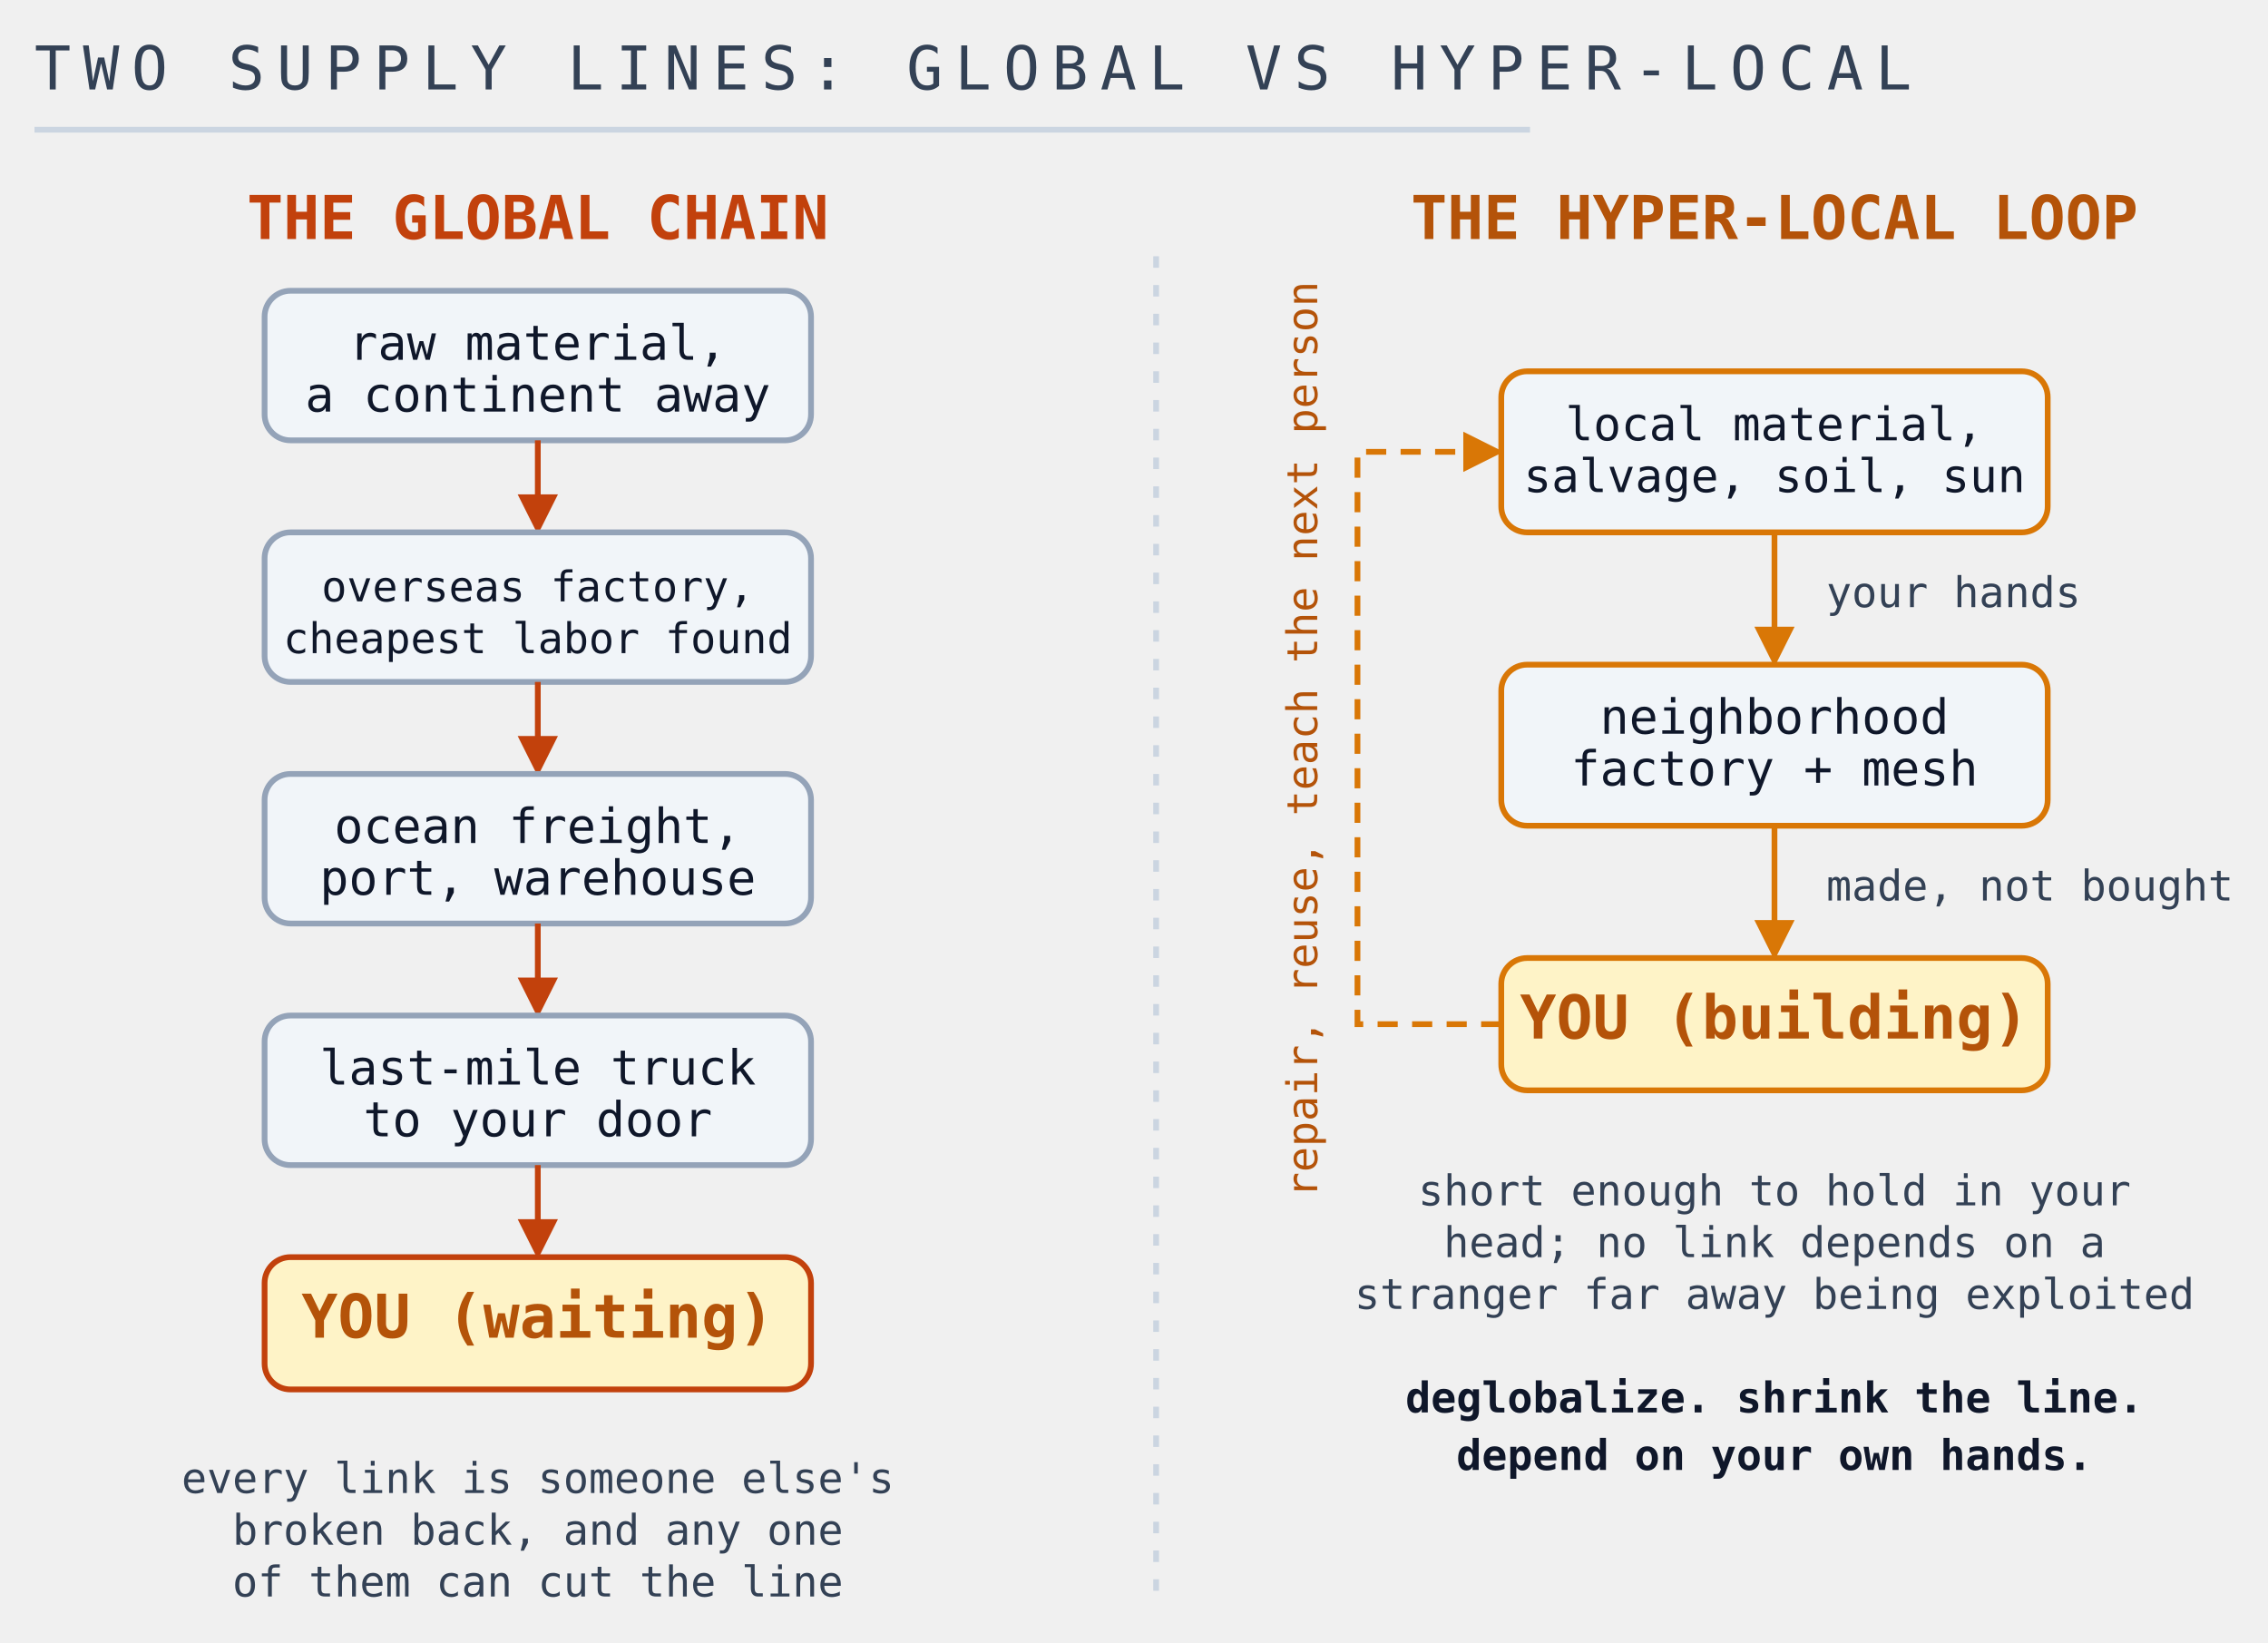
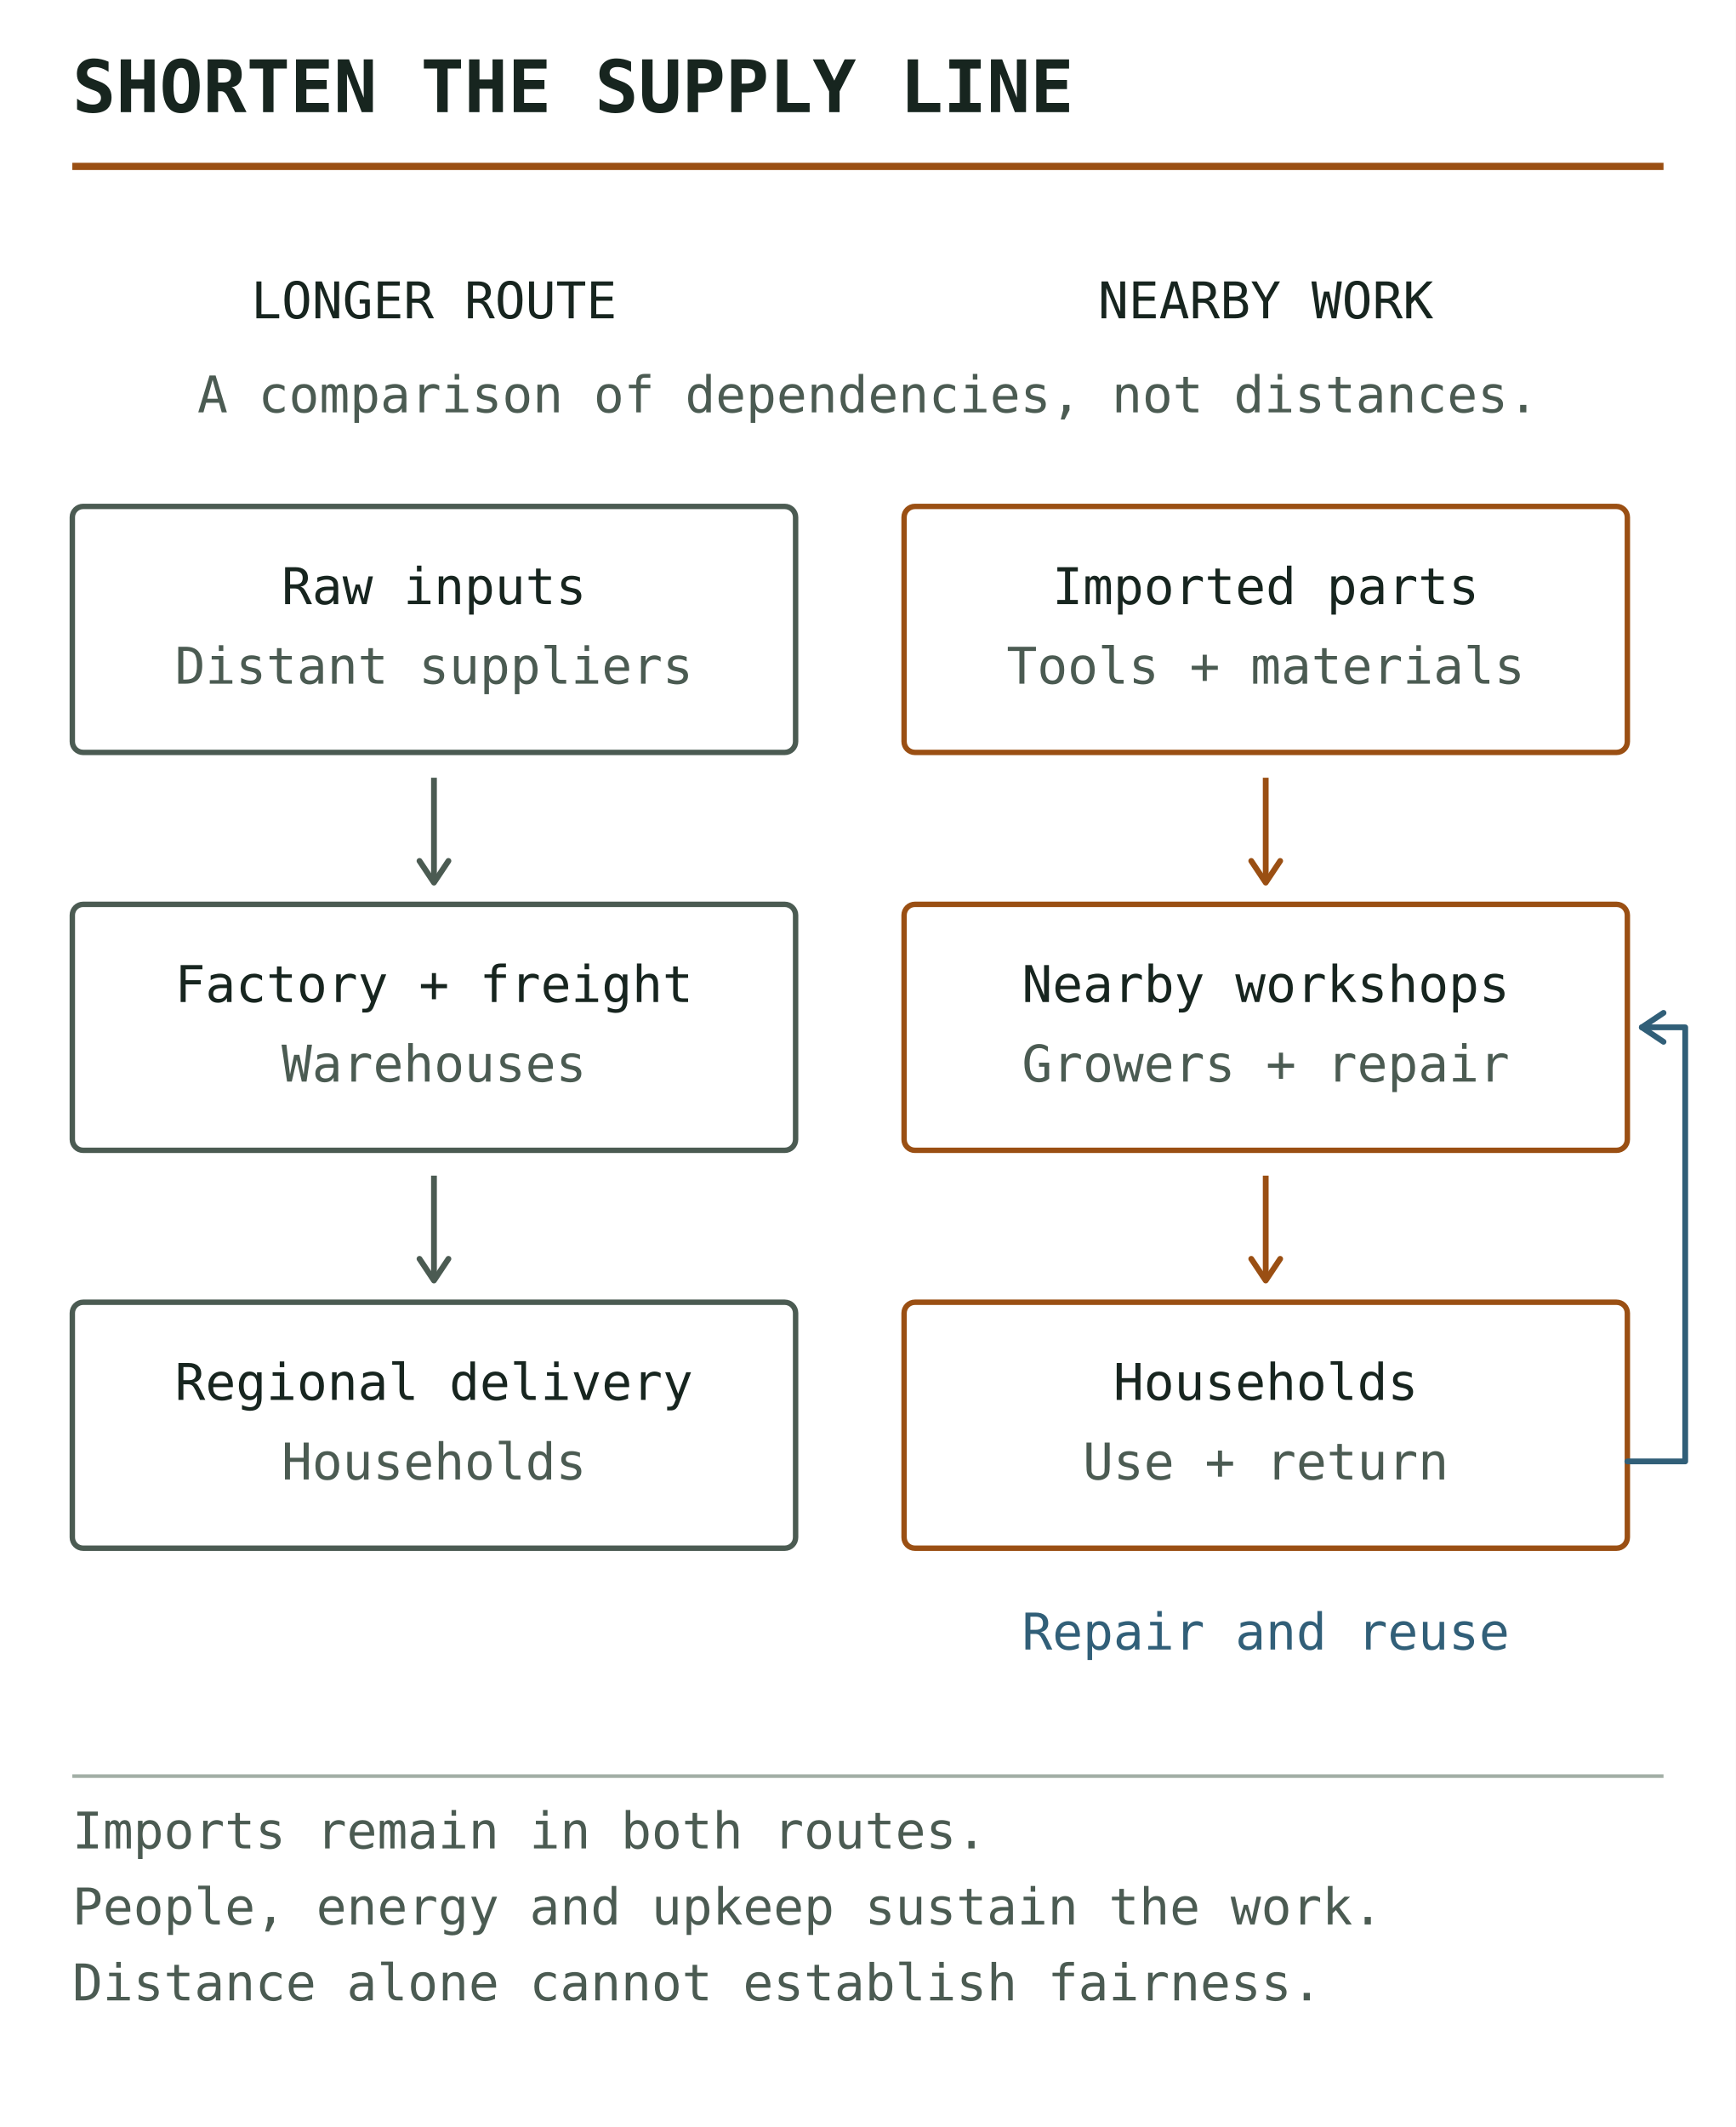
- <svg xmlns="http://www.w3.org/2000/svg" viewBox="28 20.9 788.6 571.1" font-family="'JetBrains Mono','SFMono-Regular',Menlo,Consolas,monospace">
-   <defs>
-     <marker id="ar" viewBox="0 0 10 10" refX="8" refY="5" markerWidth="7" markerHeight="7" orient="auto-start-reverse">
-       <path d="M0,0L10,5L0,10z" fill="#c2410c" />
-     </marker>
-     <marker id="ag" viewBox="0 0 10 10" refX="8" refY="5" markerWidth="7" markerHeight="7" orient="auto-start-reverse">
-       <path d="M0,0L10,5L0,10z" fill="#d97706" />
-     </marker>
-   </defs>
-   <text x="40" y="52" font-size="21" letter-spacing="4.2" fill="#334155">TWO SUPPLY LINES: GLOBAL VS HYPER-LOCAL</text>
-   <line x1="40" y1="66" x2="560" y2="66" stroke="#cbd5e1" stroke-width="2" />
-   <text x="215" y="104" font-size="21" font-weight="600" fill="#c2410c" text-anchor="middle">THE GLOBAL CHAIN</text>
-   <rect x="120" y="122" width="190" height="52" rx="9" fill="#f1f5f9" stroke="#94a3b8" stroke-width="2" />
-   <text x="215" y="146" font-size="16.8" fill="#0f172a" text-anchor="middle">raw material,</text>
-   <text x="215" y="164" font-size="16.8" fill="#0f172a" text-anchor="middle">a continent away</text>
-   <line x1="215" y1="174" x2="215" y2="204" stroke="#c2410c" stroke-width="2" marker-end="url(#ar)" />
-   <rect x="120" y="206" width="190" height="52" rx="9" fill="#f1f5f9" stroke="#94a3b8" stroke-width="2" />
-   <text x="215" y="230" font-size="14.7" fill="#0f172a" text-anchor="middle">overseas factory,</text>
-   <text x="215" y="248" font-size="14.7" fill="#0f172a" text-anchor="middle">cheapest labor found</text>
-   <line x1="215" y1="258" x2="215" y2="288" stroke="#c2410c" stroke-width="2" marker-end="url(#ar)" />
-   <rect x="120" y="290" width="190" height="52" rx="9" fill="#f1f5f9" stroke="#94a3b8" stroke-width="2" />
-   <text x="215" y="314" font-size="16.8" fill="#0f172a" text-anchor="middle">ocean freight,</text>
-   <text x="215" y="332" font-size="16.8" fill="#0f172a" text-anchor="middle">port, warehouse</text>
-   <line x1="215" y1="342" x2="215" y2="372" stroke="#c2410c" stroke-width="2" marker-end="url(#ar)" />
-   <rect x="120" y="374" width="190" height="52" rx="9" fill="#f1f5f9" stroke="#94a3b8" stroke-width="2" />
-   <text x="215" y="398" font-size="16.8" fill="#0f172a" text-anchor="middle">last-mile truck</text>
-   <text x="215" y="416" font-size="16.8" fill="#0f172a" text-anchor="middle">to your door</text>
-   <line x1="215" y1="426" x2="215" y2="456" stroke="#c2410c" stroke-width="2" marker-end="url(#ar)" />
-   <rect x="120" y="458" width="190" height="46" rx="9" fill="#fef3c7" stroke="#c2410c" stroke-width="2" />
-   <text x="215" y="486" font-size="21" font-weight="600" fill="#b45309" text-anchor="middle">YOU (waiting)</text>
-   <text x="215" y="540" font-size="14.7" fill="#334155" text-anchor="middle">every link is someone else's</text>
-   <text x="215" y="558" font-size="14.7" fill="#334155" text-anchor="middle">broken back, and any one</text>
-   <text x="215" y="576" font-size="14.7" fill="#334155" text-anchor="middle">of them can cut the line</text>
-   <line x1="430" y1="110" x2="430" y2="580" stroke="#cbd5e1" stroke-width="2" stroke-dasharray="4 6" />
-   <text x="645" y="104" font-size="21" font-weight="600" fill="#b45309" text-anchor="middle">THE HYPER-LOCAL LOOP</text>
-   <rect x="550" y="150" width="190" height="56" rx="9" fill="#f1f5f9" stroke="#d97706" stroke-width="2" />
-   <text x="645" y="174" font-size="16.1" fill="#0f172a" text-anchor="middle">local material,</text>
-   <text x="645" y="192" font-size="16.1" fill="#0f172a" text-anchor="middle">salvage, soil, sun</text>
-   <line x1="645" y1="206" x2="645" y2="250" stroke="#d97706" stroke-width="2" marker-end="url(#ag)" />
-   <text x="663" y="232" font-size="14.7" fill="#334155">your hands</text>
-   <rect x="550" y="252" width="190" height="56" rx="9" fill="#f1f5f9" stroke="#d97706" stroke-width="2" />
-   <text x="645" y="276" font-size="16.8" fill="#0f172a" text-anchor="middle">neighborhood</text>
-   <text x="645" y="294" font-size="16.8" fill="#0f172a" text-anchor="middle">factory + mesh</text>
-   <line x1="645" y1="308" x2="645" y2="352" stroke="#d97706" stroke-width="2" marker-end="url(#ag)" />
-   <text x="663" y="334" font-size="14.7" fill="#334155">made, not bought</text>
-   <rect x="550" y="354" width="190" height="46" rx="9" fill="#fef3c7" stroke="#d97706" stroke-width="2" />
-   <text x="645" y="382" font-size="21" font-weight="600" fill="#b45309" text-anchor="middle">YOU (building)</text>
-   <path d="M 550 377 L 500 377 L 500 178 L 548 178" fill="none" stroke="#d97706" stroke-width="2" stroke-dasharray="7 5" marker-end="url(#ag)" />
-   <text x="486" y="278" font-size="14.7" fill="#b45309" text-anchor="middle" transform="rotate(-90 486 278)">repair, reuse, teach the next person</text>
-   <text x="645" y="440" font-size="14.7" fill="#334155" text-anchor="middle">short enough to hold in your</text>
-   <text x="645" y="458" font-size="14.7" fill="#334155" text-anchor="middle">head; no link depends on a</text>
-   <text x="645" y="476" font-size="14.7" fill="#334155" text-anchor="middle">stranger far away being exploited</text>
-   <text x="645" y="512" font-size="14.7" font-weight="600" fill="#0f172a" text-anchor="middle">deglobalize. shrink the line.</text>
-   <text x="645" y="532" font-size="14.7" font-weight="600" fill="#0f172a" text-anchor="middle">depend on your own hands.</text>
+ <svg xmlns="http://www.w3.org/2000/svg" viewBox="0 0 480 588" role="img" aria-labelledby="title desc" font-family="JetBrains Mono, monospace">
+   <rect width="480" height="588" fill="#ffffff" />
+   <text x="20" y="31" font-size="20" fill="#17251f" text-anchor="start" font-weight="600">SHORTEN THE SUPPLY LINE</text>
+   <path d="M20 46L460 46" fill="none" stroke="#9a4f13" stroke-width="2" />
+   <text x="120" y="88" font-size="14" fill="#17251f" text-anchor="middle" font-weight="400">LONGER ROUTE</text>
+   <text x="350" y="88" font-size="14" fill="#17251f" text-anchor="middle" font-weight="400">NEARBY WORK</text>
+   <text x="240" y="114" font-size="14" fill="#4b5b52" text-anchor="middle" font-weight="400">A comparison of dependencies, not distances.</text>
+   <rect x="20" y="140" width="200" height="68" rx="3" fill="#ffffff" stroke="#4b5b52" stroke-width="1.5" />
+   <text x="120" y="167" font-size="14" fill="#17251f" text-anchor="middle" font-weight="400">Raw inputs</text>
+   <text x="120" y="189" font-size="14" fill="#4b5b52" text-anchor="middle" font-weight="400">Distant suppliers</text>
+   <path d="M120 215L120 244" fill="none" stroke="#4b5b52" stroke-width="1.6" />
+   <path d="M116 238L120 244L124 238" fill="none" stroke="#4b5b52" stroke-width="1.6" stroke-linejoin="round" stroke-linecap="round" />
+   <rect x="20" y="250" width="200" height="68" rx="3" fill="#ffffff" stroke="#4b5b52" stroke-width="1.5" />
+   <text x="120" y="277" font-size="14" fill="#17251f" text-anchor="middle" font-weight="400">Factory + freight</text>
+   <text x="120" y="299" font-size="14" fill="#4b5b52" text-anchor="middle" font-weight="400">Warehouses</text>
+   <path d="M120 325L120 354" fill="none" stroke="#4b5b52" stroke-width="1.6" />
+   <path d="M116 348L120 354L124 348" fill="none" stroke="#4b5b52" stroke-width="1.6" stroke-linejoin="round" stroke-linecap="round" />
+   <rect x="20" y="360" width="200" height="68" rx="3" fill="#ffffff" stroke="#4b5b52" stroke-width="1.5" />
+   <text x="120" y="387" font-size="14" fill="#17251f" text-anchor="middle" font-weight="400">Regional delivery</text>
+   <text x="120" y="409" font-size="14" fill="#4b5b52" text-anchor="middle" font-weight="400">Households</text>
+   <rect x="250" y="140" width="200" height="68" rx="3" fill="#ffffff" stroke="#9a4f13" stroke-width="1.5" />
+   <text x="350" y="167" font-size="14" fill="#17251f" text-anchor="middle" font-weight="400">Imported parts</text>
+   <text x="350" y="189" font-size="14" fill="#4b5b52" text-anchor="middle" font-weight="400">Tools + materials</text>
+   <path d="M350 215L350 244" fill="none" stroke="#9a4f13" stroke-width="1.6" />
+   <path d="M346 238L350 244L354 238" fill="none" stroke="#9a4f13" stroke-width="1.6" stroke-linejoin="round" stroke-linecap="round" />
+   <rect x="250" y="250" width="200" height="68" rx="3" fill="#ffffff" stroke="#9a4f13" stroke-width="1.5" />
+   <text x="350" y="277" font-size="14" fill="#17251f" text-anchor="middle" font-weight="400">Nearby workshops</text>
+   <text x="350" y="299" font-size="14" fill="#4b5b52" text-anchor="middle" font-weight="400">Growers + repair</text>
+   <path d="M350 325L350 354" fill="none" stroke="#9a4f13" stroke-width="1.6" />
+   <path d="M346 348L350 354L354 348" fill="none" stroke="#9a4f13" stroke-width="1.6" stroke-linejoin="round" stroke-linecap="round" />
+   <rect x="250" y="360" width="200" height="68" rx="3" fill="#ffffff" stroke="#9a4f13" stroke-width="1.5" />
+   <text x="350" y="387" font-size="14" fill="#17251f" text-anchor="middle" font-weight="400">Households</text>
+   <text x="350" y="409" font-size="14" fill="#4b5b52" text-anchor="middle" font-weight="400">Use + return</text>
+   <path d="M450 404H466V284H454" fill="none" stroke="#315f78" stroke-width="1.6" stroke-linejoin="round" stroke-linecap="round" />
+   <path d="M460 280L454 284L460 288" fill="none" stroke="#315f78" stroke-width="1.6" stroke-linejoin="round" stroke-linecap="round" />
+   <text x="350" y="456" font-size="14" fill="#315f78" text-anchor="middle" font-weight="400">Repair and reuse</text>
+   <path d="M20 491L460 491" fill="none" stroke="#a2afa6" stroke-width="1" />
+   <text x="20" y="511" font-size="14" fill="#4b5b52" text-anchor="start" font-weight="400">Imports remain in both routes.</text>
+   <text x="20" y="532" font-size="14" fill="#4b5b52" text-anchor="start" font-weight="400">People, energy and upkeep sustain the work.</text>
+   <text x="20" y="553" font-size="14" fill="#4b5b52" text-anchor="start" font-weight="400">Distance alone cannot establish fairness.</text>
</svg>
